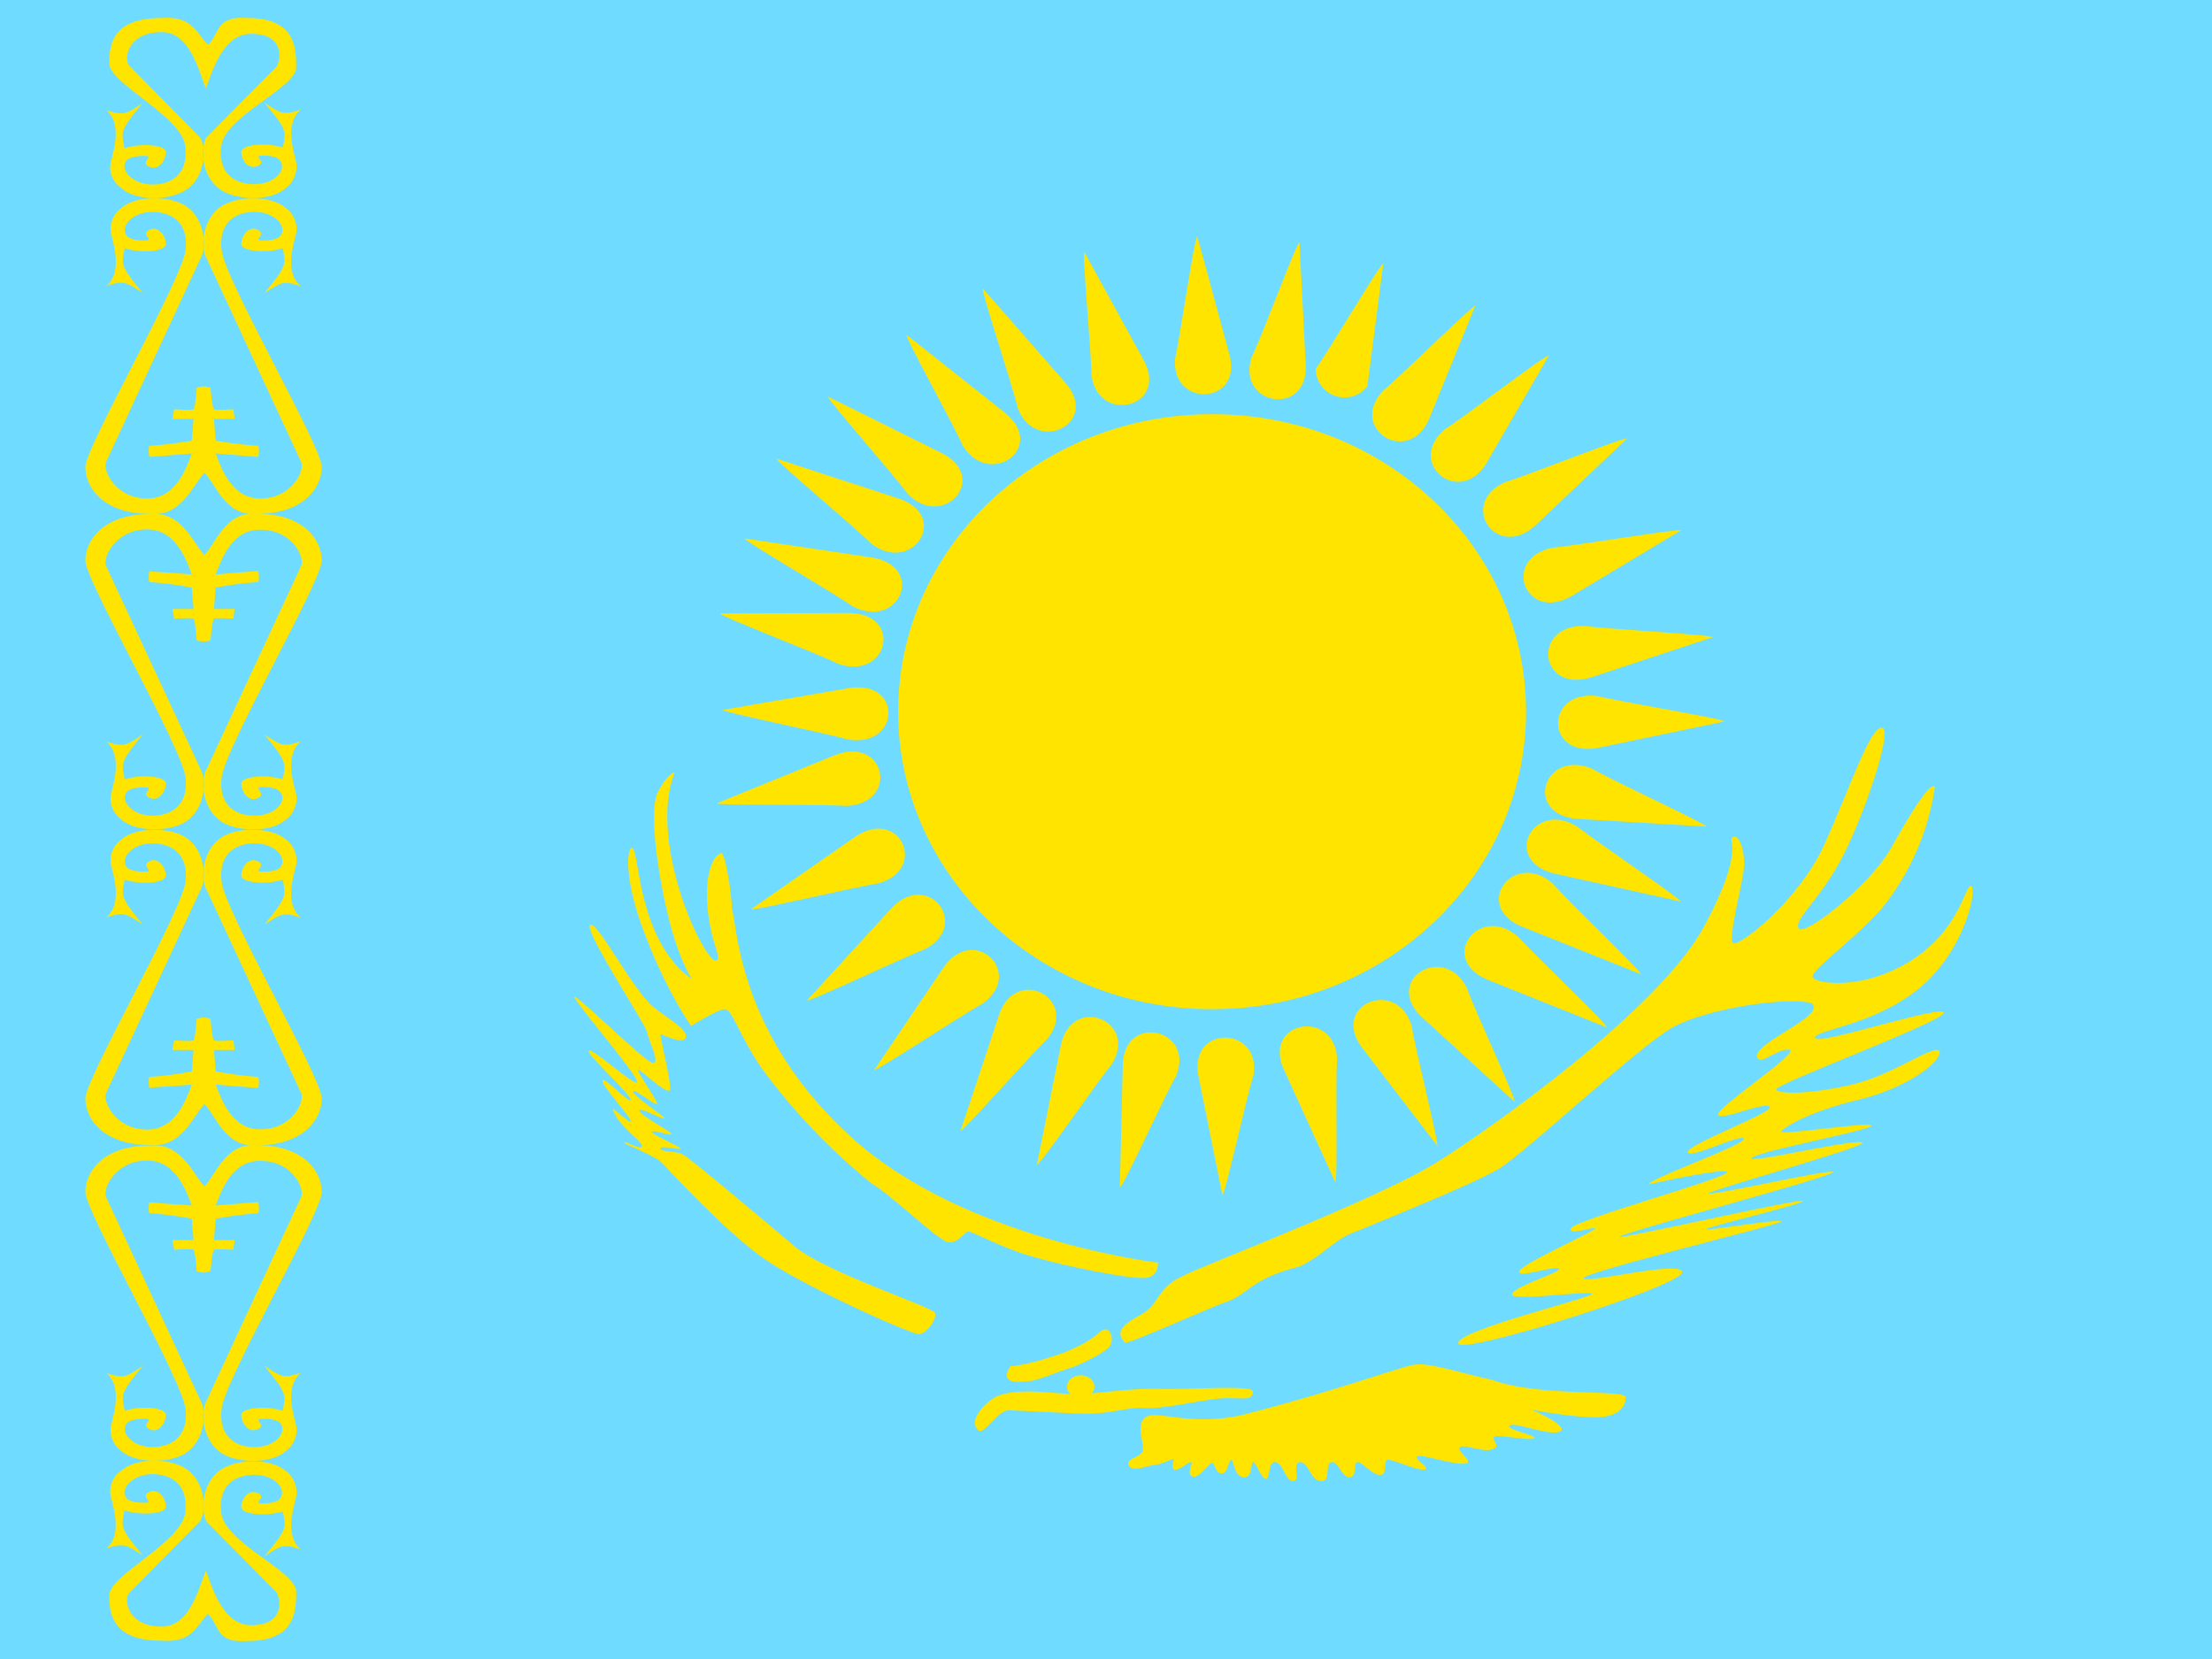
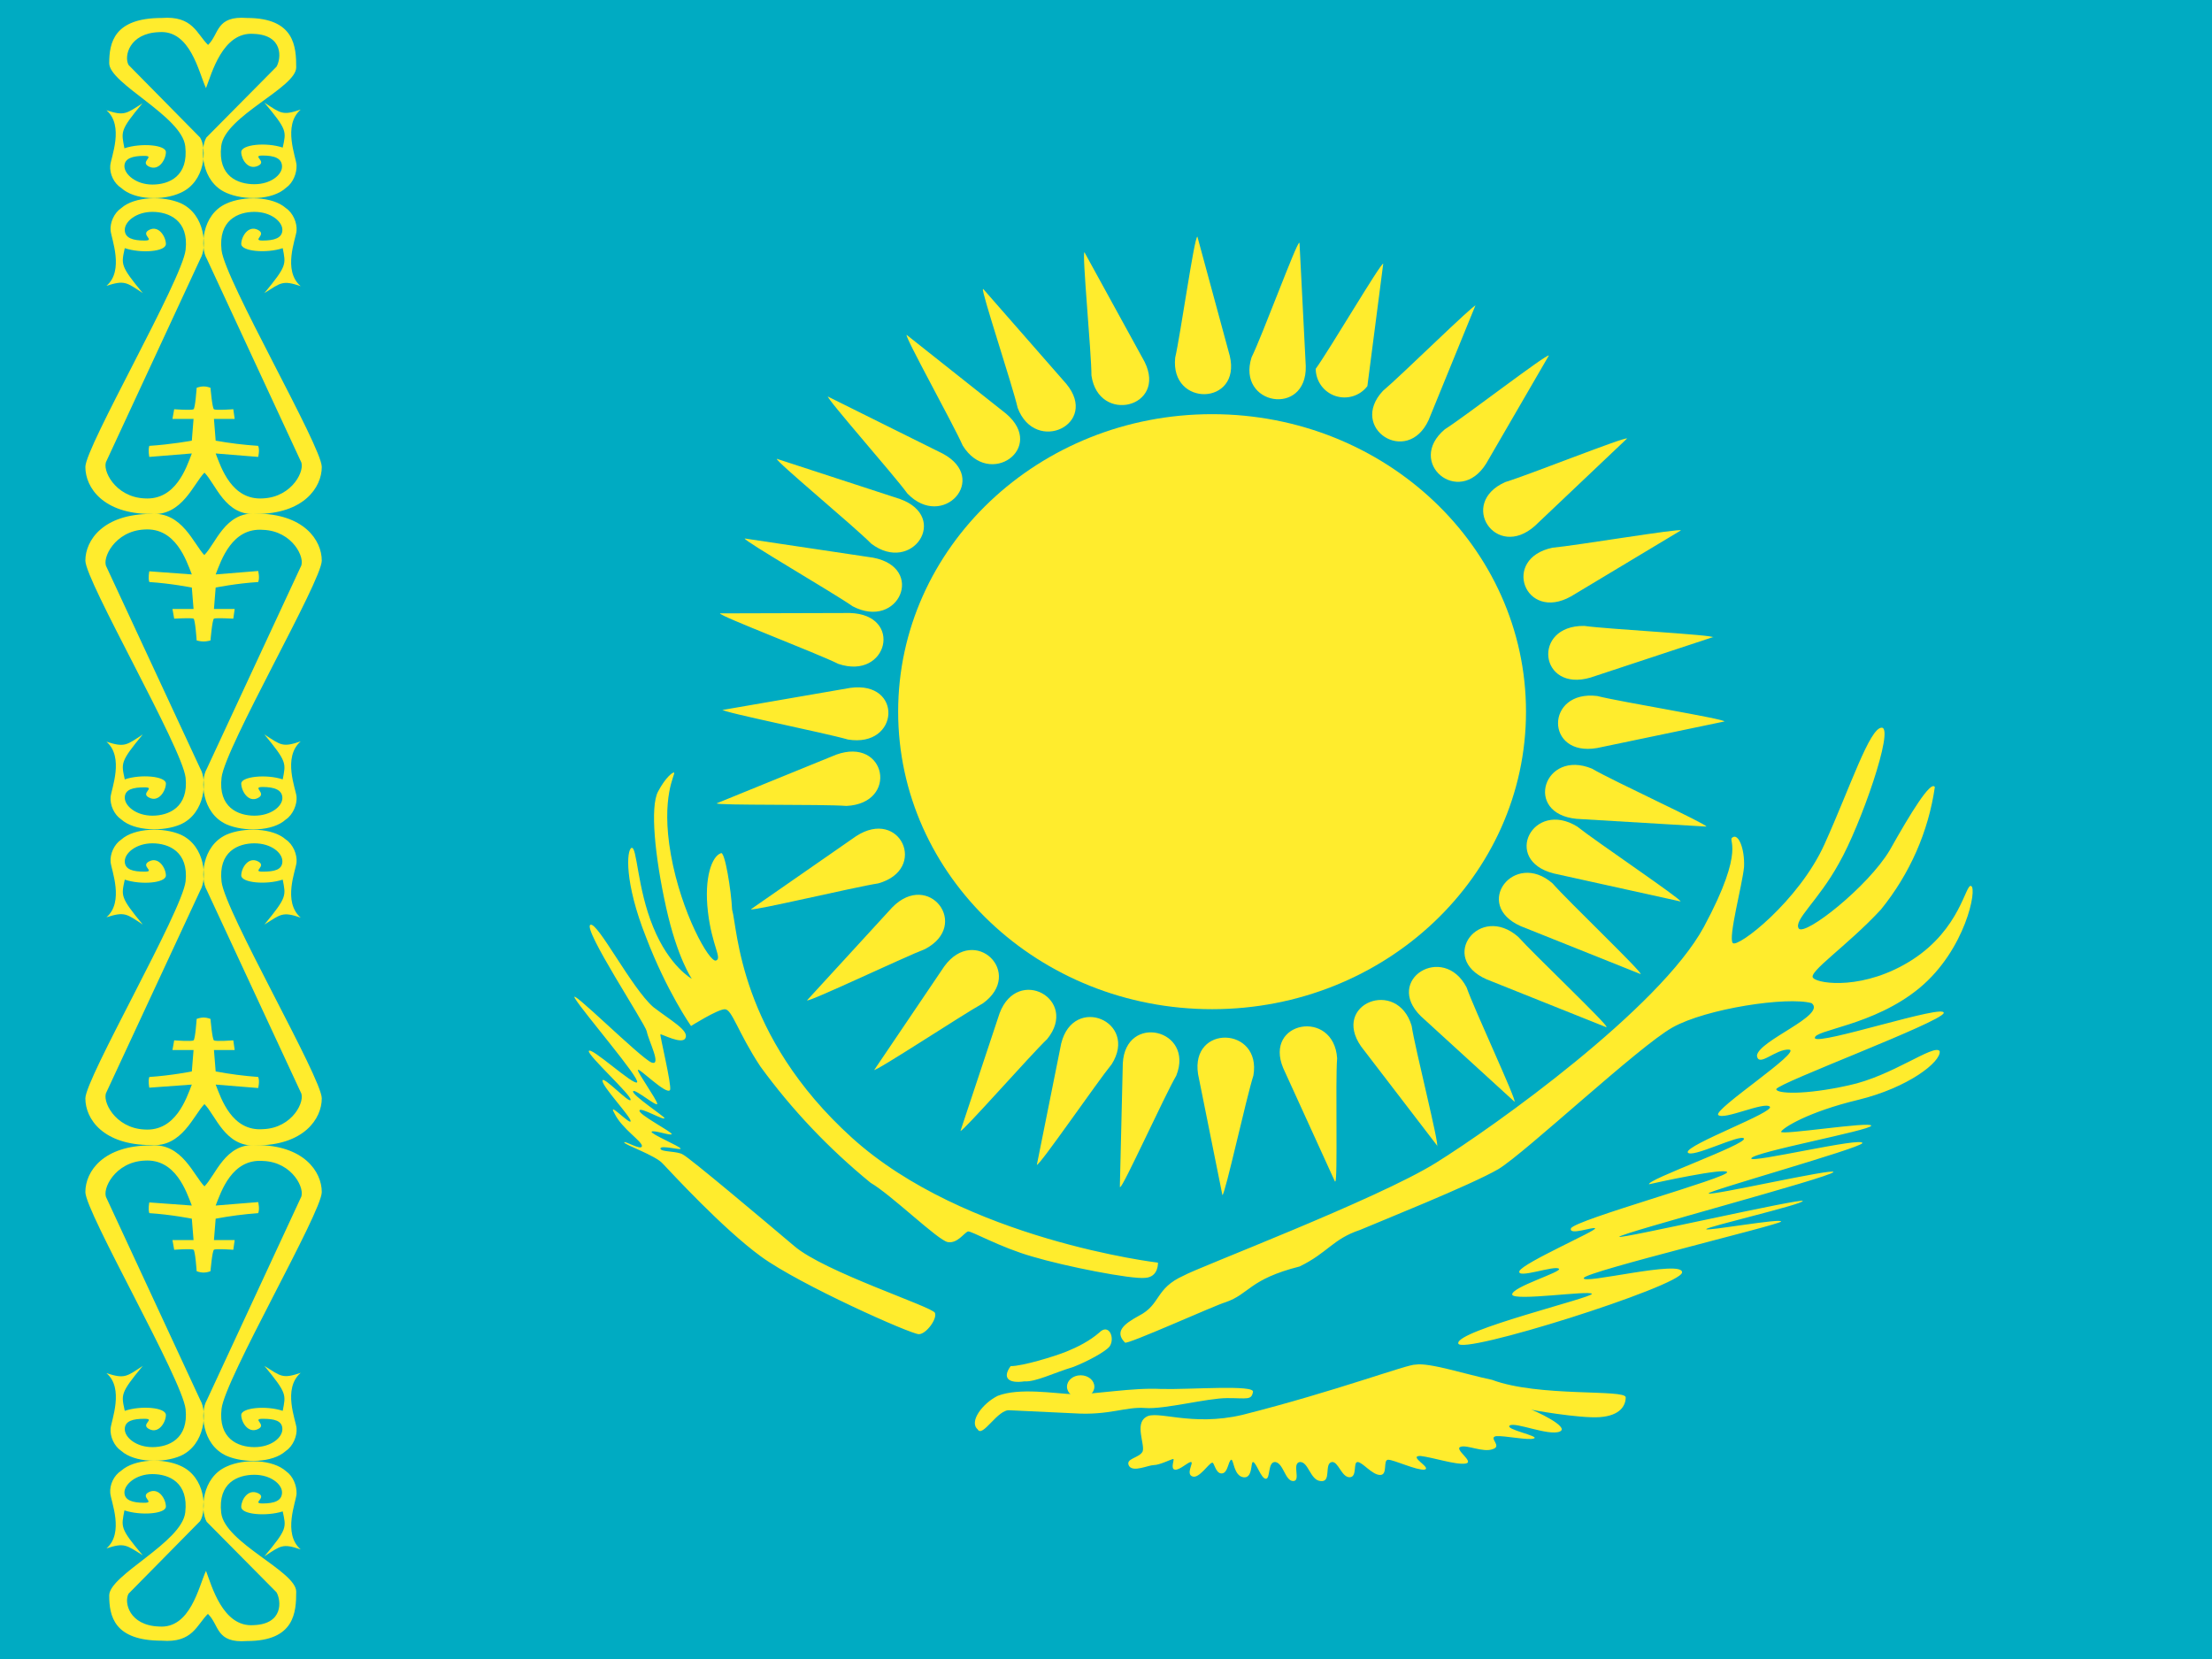
<svg xmlns="http://www.w3.org/2000/svg" id="flag-icons-kz" viewBox="0 0 640 480">
  <g fill-rule="evenodd">
-     <path fill="#6fdcff" d="M0 0h640v480H0z" />
-     <g fill="#ffe400">
+     <path fill="#00abc2" d="M0 0h640v480H0z" />
+     <g fill="#ffec2d">
      <path d="M60.2 467c3.3 3.2 2.2 8.5 11.3 7.8 13.8 0 14.2-8.4 14.2-14.3S65 446.4 64 437.7c-1-8.7 4.8-11 9.6-11 4.7 0 8 2.7 8 5.1S79.4 435 76 435s1.5-1.7-1.4-3-4.8 2-4.8 4c0 2.2 7.2 2.8 12 1.3 1 4.7 1.4 5-5.3 13 4.8-3.1 5.2-3.8 10.5-2-5.3-4.6-1.3-13.8-1.2-16.1s-1-5.1-3-6.5c-3.9-3.5-12.2-3.7-17.2-1.4-7.3 3.2-7.7 12.8-5.8 16L80 460.7c1.4 2.4 2 9.2-6.6 9.5-9 .7-12.2-11.6-13.8-15.7-2.1 4.5-4.5 16.8-13.6 16.1-8.6-.3-10.2-7-8.8-9.5l20.7-21c2-3.2 1.6-12.8-5.7-16-5-2.3-13.3-2-17.1 1.4-2.2 1.4-3.4 4.1-3.2 6.5s4.1 11.5-1.1 16c5.2-1.7 5.7-1 10.5 2-6.7-7.9-6.2-8.2-5.3-13 4.8 1.6 12 1 12-1.1s-2-5.6-4.9-4.2c-2.8 1.4 2 3.1-1.4 3.1-3.3 0-5.7-.7-5.7-3s3.3-5.3 8.1-5.3 10.5 2.4 9.5 11.1-22 18.1-22 24c0 6 1.4 13.1 15.2 13.1 9 .7 10.1-4.6 13.4-7.8z" />
      <path d="M59.1 343.3c3.3-3.2 6-12.6 15-12 13.8 0 19 7.7 19 13.6 0 5.9-28 54-29 62.7-1 8.7 4.8 11.1 9.5 11.1 4.8 0 8.1-2.7 8.1-5.2s-2.4-3-5.7-3 1.4 1.7-1.4 3-4.8-2-4.8-4.1c0-2.1 7.2-2.8 12-1.2.9-4.7 1.3-5-5.3-13 4.8 3 5.2 3.8 10.5 2-5.3 4.6-1.4 13.7-1.2 16s-1 5.2-3.1 6.6c-3.8 3.5-12.2 3.6-17.2 1.4-7.2-3.3-7.6-12.8-5.7-16L87 346.6c1.5-2.4-2.3-10.4-10.9-10.7-9-.7-12.1 8.8-13.7 12.9l12.3-1s.5 2 0 3.2a110 110 0 0 0-12.3 1.6l-.5 6.2h6l-.4 2.8s-5.1-.4-5.6 0c-.5.3-1 6.2-1 6.2s-1 .4-2 .4-2-.4-2-.4-.4-5.9-.9-6.2c-.5-.4-5.6 0-5.6 0l-.5-2.8H56l-.5-6.2s-6-1.2-12.3-1.6c-.4-1.2 0-3.1 0-3.1l12.3.9c-1.6-4.1-4.7-13.6-13.7-13-8.6.4-12.4 8.4-11 10.8L58 405.2c1.9 3.1 1.5 12.7-5.7 16-5 2.2-13.4 2-17.2-1.4-2.1-1.4-3.3-4.2-3.1-6.5s4-11.6-1.2-16c5.3 1.7 5.8 1 10.5-2.1-6.6 8-6.2 8.3-5.2 13 4.7-1.6 11.9-1 11.9 1.2 0 2-2 5.5-4.8 4.1-2.8-1.4 2-3-1.4-3-3.3 0-5.7.6-5.7 3s3.3 5.2 8 5.2 10.5-2.4 9.6-11c-1-8.7-29-57-29-62.8 0-6 5.2-13.5 19-13.5 9-.7 12.3 8.7 15.5 11.9z" />
      <path d="M59.1 319.4c3.3 3.2 6 12.6 15 12 13.8 0 19-7.7 19-13.6 0-5.9-28-54-29-62.7-1-8.7 4.8-11.1 9.5-11.1 4.8 0 8.1 2.7 8.1 5.2s-2.4 3-5.7 3 1.4-1.6-1.4-3-4.8 2-4.8 4.1c0 2.1 7.2 2.8 12 1.2.9 4.7 1.3 5-5.3 13 4.8-3 5.2-3.8 10.5-2-5.3-4.6-1.4-13.7-1.2-16s-1-5.2-3.1-6.6c-3.8-3.4-12.2-3.6-17.2-1.4-7.2 3.3-7.6 12.8-5.7 16L87 316c1.5 2.4-2.3 10.4-10.9 10.7-9 .7-12.1-8.8-13.7-12.9l12.3 1s.5-2 0-3.2a110 110 0 0 1-12.3-1.6l-.5-6.2h6l-.4-2.8s-5.1.4-5.6 0c-.5-.3-1-6.2-1-6.2s-1-.4-2-.4-2 .4-2 .4-.4 5.9-.9 6.2c-.5.4-5.6 0-5.6 0l-.5 2.8H56l-.5 6.2s-6 1.2-12.3 1.6c-.4 1.2 0 3.1 0 3.1l12.3-.9c-1.6 4.1-4.7 13.6-13.7 13-8.6-.4-12.4-8.4-11-10.8L58 257.5c1.9-3.2 1.5-12.7-5.7-16-5-2.2-13.4-2-17.2 1.4-2.1 1.4-3.3 4.2-3.1 6.5s4 11.5-1.2 16c5.3-1.7 5.8-1 10.5 2.1-6.6-8-6.2-8.3-5.2-13 4.7 1.6 11.9 1 11.9-1.2 0-2-2-5.5-4.8-4.1-2.8 1.4 2 3-1.4 3-3.3 0-5.7-.6-5.7-3s3.3-5.2 8-5.2 10.5 2.4 9.6 11c-1 8.7-29 57-29 62.8 0 6 5.2 13.5 19 13.5 9 .7 12.3-8.7 15.5-11.9z" />
      <path d="M59.1 160.6c3.3-3.2 6-12.6 15-12 13.8 0 19 7.7 19 13.6 0 5.9-28 54-29 62.8-1 8.6 4.8 11 9.5 11 4.8 0 8.1-2.7 8.1-5.1s-2.4-3.2-5.7-3.2 1.4 1.8-1.4 3.2-4.8-2.1-4.8-4.2c0-2 7.2-2.8 12-1.2.9-4.7 1.3-5-5.3-13 4.8 3.1 5.2 3.8 10.5 2-5.3 4.6-1.4 13.8-1.2 16s-1 5.2-3.1 6.6c-3.8 3.5-12.2 3.6-17.2 1.4-7.2-3.3-7.6-12.8-5.7-16L87 164c1.5-2.4-2.3-10.4-10.9-10.7-9-.7-12.1 8.8-13.7 12.9l12.3-1s.5 2 0 3.2c-6.4.4-12.3 1.6-12.3 1.6l-.5 6.2h6l-.4 2.8s-5.1-.3-5.6 0-1 6.3-1 6.3-1 .3-2 .3-2-.3-2-.3-.4-6-.9-6.3c-.5-.3-5.6 0-5.6 0l-.5-2.8H56l-.5-6.2s-6-1.2-12.3-1.6c-.4-1.2 0-3.1 0-3.1l12.3.9c-1.6-4.1-4.7-13.6-13.7-13-8.6.4-12.4 8.4-11 10.8L58 222.5c1.9 3.2 1.5 12.7-5.7 16-5 2.2-13.4 2-17.2-1.4-2.1-1.4-3.3-4.2-3.1-6.5s4-11.5-1.2-16c5.3 1.7 5.8 1 10.5-2.1-6.6 8-6.2 8.3-5.2 13 4.7-1.6 11.9-.9 11.9 1.2 0 2-2 5.5-4.8 4.1-2.8-1.3 2-3-1.4-3-3.3 0-5.7.6-5.7 3s3.3 5.2 8 5.2 10.5-2.4 9.6-11c-1-8.7-29-56.9-29-62.8 0-5.9 5.2-13.5 19-13.5 9-.7 12.3 8.7 15.5 12z" />
      <path d="M59.1 136.7c3.3 3.2 6 12.7 15 12 13.8 0 19-7.7 19-13.6 0-5.9-28-54-29-62.7-1-8.7 4.8-11.1 9.5-11.1 4.8 0 8.1 2.8 8.1 5.2s-2.4 3.1-5.7 3.1 1.4-1.7-1.4-3.1-4.8 2-4.8 4.1c0 2.1 7.2 2.8 12 1.2.9 4.7 1.3 5-5.3 13 4.8-3 5.2-3.8 10.5-2-5.3-4.5-1.4-13.7-1.2-16s-1-5.2-3.1-6.6c-3.8-3.4-12.2-3.6-17.2-1.3-7.2 3.2-7.6 12.8-5.7 15.9L87 133.4c1.5 2.4-2.3 10.4-10.9 10.8-9 .6-12.1-8.8-13.7-13l12.3 1s.5-2 0-3.2a111.5 111.5 0 0 1-12.3-1.5l-.5-6.3h6l-.4-2.8s-5.1.4-5.6 0c-.5-.3-1-6.2-1-6.2s-1-.4-2-.4-2 .4-2 .4-.4 5.9-.9 6.2c-.5.4-5.6 0-5.6 0l-.5 2.8H56l-.5 6.3s-6 1.1-12.3 1.5c-.4 1.3 0 3.2 0 3.2l12.3-1c-1.6 4.2-4.7 13.6-13.7 13-8.6-.4-12.4-8.4-11-10.8L58 74.8c1.9-3.1 1.5-12.7-5.7-16-5-2.2-13.4-2-17.2 1.4-2.1 1.4-3.3 4.2-3.1 6.5s4 11.6-1.2 16c5.3-1.7 5.8-1 10.5 2.1-6.6-8-6.2-8.3-5.2-13 4.8 1.6 11.9 1 11.9-1.2 0-2-2-5.5-4.8-4.1-2.8 1.4 2 3.1-1.4 3.1-3.3 0-5.7-.7-5.7-3.1s3.3-5.2 8-5.2 10.6 2.4 9.6 11c-1 8.7-29 57-29 62.8 0 6 5.2 13.6 19 13.6 9 .7 12.3-8.8 15.5-12z" />
      <path d="M60.2 13c3.3-3.2 2.2-8.5 11.3-7.8 13.8 0 14.2 8.4 14.2 14.3S65 33.6 64 42.3c-1 8.7 4.8 11 9.6 11 4.7 0 8-2.7 8-5.1S79.4 45 76 45s1.5 1.7-1.4 3-4.8-2-4.8-4c0-2.2 7.2-2.9 12-1.3 1-4.7 1.4-5-5.3-13 4.8 3.1 5.2 3.8 10.5 2-5.3 4.6-1.3 13.8-1.2 16.1s-1 5.1-3 6.5c-4 3.7-12.3 3.7-17.3 1.5-7.3-3.2-7.7-12.8-5.8-16L80 19.3c1.4-2.4 2-9.2-6.6-9.5-9-.7-12.2 11.6-13.8 15.7C57.5 21 55.1 8.6 46 9.3c-8.6.3-10.2 7-8.8 9.5l20.7 21c2 3.2 1.6 12.8-5.7 16-5 2.3-13.3 2.1-17.1-1.4-2.2-1.4-3.4-4.1-3.2-6.5s4.1-11.5-1.1-16c5.2 1.7 5.7 1 10.4-2-6.6 7.9-6.1 8.2-5.2 13 4.8-1.6 12-1 12 1.1s-2 5.6-4.9 4.2c-2.8-1.4 2-3.1-1.4-3.1-3.3 0-5.7.7-5.7 3s3.3 5.3 8.1 5.3 10.5-2.4 9.5-11.1-22-18.1-22-24c0-6 1.4-13.1 15.2-13.1 9-.7 10.1 4.6 13.4 7.8z" />
    </g>
-     <g fill="#ffe400" transform="translate(-194.7 8.3) scale(1.0673)">
+     <g fill="#ffec2d" transform="translate(-194.7 8.3) scale(1.0673)">
      <rect width="170.2" height="161.3" x="425.9" y="104.5" rx="85.1" ry="80.7" />
      <path d="M507 56.4c-.8 0-4.6 26.8-6 32.8-1.4 13.5 18 13 14.8-.5L507 56.3zm6.8 259.8c.7 0 6.5-26.5 8.4-32.4 2.3-13.3-17.1-14-15-.4l6.6 32.8zM378.2 184.6c0 .7 27.9 6.3 34.1 8.1 14 2.3 15-16 .6-14l-34.7 6zm271.7 3.2c0-.7-28.2-5.3-34.5-6.9-14.1-1.7-14.2 16.6 0 14.1l34.5-7.2zM406.8 99.6c-.5.5 17.9 21.3 21.6 26.4 9.6 10 22.3-4 9.6-10.8l-31.2-15.5zm211.1 171c.5-.5-19.7-19.7-23.9-24.4-10.5-9.2-21.8 5.7-8.6 11.5l32.5 13zm-169-200c-.6.3 8 26.1 9.4 32.2 4.8 12.7 22.2 4.4 13.2-6.5L449 70.6zM572 303c.7-.3-6-26.6-6.9-32.7-3.9-13-21.8-6-13.7 5.6l20.7 27zm30.3-214.4c-.6-.5-22.8 16.6-28.2 20-10.7 9 3.8 21.2 11.2 9.3l17-29.3zm-183 193.7c.5.5 24-15 29.6-18.1 11.3-8.2-2.2-21.4-10.5-10l-19 28.1zm-35-144.1c-.3.6 24 14.7 29.3 18.4 12.5 6.5 19.8-10.5 5.5-13.2l-34.8-5.2zM638 236.6c.3-.6-23-16.3-28-20.3-12-7.4-20.5 9.1-6.4 12.7l34.4 7.6zM557.4 63.7c-.7-.2-14.6 23.4-18.3 28.5a7.8 7.8 0 0 0 14 4.7l4.3-33.2zM463.5 308c.7.3 16.3-22.4 20.3-27.3 7.3-11.6-10.4-19-13.7-5.6l-6.6 32.9zM386 238.7c.3.6 28-6 34.5-7 13.6-3.8 6-20.6-6-12.8L386 238.7zM638.1 136c-.2-.6-28.3 4.1-34.8 4.7-14 2.9-7.5 20.2 5 13.2l29.8-17.9z" />
      <path d="M534.6 58.1c-.7-.1-10.1 25.4-12.9 31-4.1 13 15 16.2 14.7 2.4L534.7 58zM486.1 314c.7.2 12-24.7 15.2-30.2 5-12.6-13.8-17-14.5-3.3L486 314zm-9.7-253.4c-.7.2 1.9 27.2 1.9 33.4 1.9 13.3 20.6 8.7 14.4-3.7l-16.3-29.7zm68 251.9c.7-.1 0-27.2.5-33.4-.9-13.5-20-10.1-14.6 2.7l14 30.7zM428.2 83c-.6.4 12.7 24.3 15.2 30 7.2 11.7 22.7.7 11.8-8.6l-27-21.4zM593 290.9c.6-.4-11-25.2-13-31-6.3-12.1-22.5-2.1-12.4 7.8l25.4 23.2zM393 116.6c-.4.6 21.1 18.4 25.6 23 11.1 8.4 21.4-7.2 7.8-12.1L393 116.6zm234.2 139.7c.4-.6-19.7-19.8-23.9-24.6-10.4-9.1-21.8 5.8-8.6 11.6l32.5 13zm-249.6-97.8c-.2.7 26.3 10.8 32.1 13.7 13.4 4.5 17.7-13.4 3.1-13.8l-35.2.1zM645 216.3c.3-.6-25.4-12.4-31-15.7-13-5.4-18.7 12.2-4.2 13.6l35.2 2.1zM376.7 210c.1.6 28.7.2 35.2.7 14.2-.7 10.8-18.8-2.8-13.9L376.7 210zm270.2-45c0-.7-28.6-2.2-35-3.1-14.3-.2-12.2 18.1 1.7 14l33.3-11zm-245.7 98.4c.4.6 26-11.6 32-13.9 12.4-6.5 1-21.4-8.9-11.3l-23.1 25.2zm222.3-152.3c-.4-.6-26.7 9.9-33 11.8-12.9 5.7-2.6 21.3 8 11.9l25-23.7zM442.8 298.8c.6.3 18.9-20.5 23.5-24.9 8.7-10.7-8-20-12.9-7l-10.6 31.9zM582.5 75c-.5-.4-20.3 19.1-25.2 23.2-9.4 10.1 6.6 20.5 12.4 7.9L582.4 75z" />
      <g transform="matrix(2.1824 0 0 2.0629 -405 -272.6)">
        <path d="M360.1 247.9c.7 2.5.8 16.5 14.9 30 14 13.4 38 16.4 38 16.4s.1 1.9-1.6 2c-1.7.2-9.9-1.5-14-2.8-4-1.2-7.6-3.4-8-3.3-.5.2-1.3 1.6-2.5 1.4s-7-6.2-9.6-7.8a80.6 80.6 0 0 1-13.7-15.3c-2.8-4.5-3.5-7.5-4.4-7.5s-4.2 2.2-4.2 2.2-3-4.5-5.6-11.7c-2.7-7.2-2.4-11.4-1.8-11.7.7-.3.7 5.3 2.7 10.4 2 5.2 4.8 6.8 4.8 6.8s-1.8-2.7-3.2-9.4-2-13.2-1-15.2 1.9-2.6 2-2.5c.2.2-1.7 3.1-.4 10.8s4.8 14.2 5.6 13.9c.8-.3-.5-1.9-1-6.4s.5-7.3 1.6-7.7c.5-.4 1.3 5 1.4 7.4zm-9.8 12.8c-2.7-2.5-6.9-11.2-7.8-10.8-1 .5 6.8 13 7 14 .2 1.2 1.9 4.6.6 4.1s-10.6-10.3-9.5-8.4 8.1 10.5 7.7 11-5.8-4.8-6-4.1c-.1.6 5.3 5.8 5.2 6.4s-3.5-3.3-3.5-2.5 3.5 4.7 3.5 5.3-3-2.8-2-1c.9 2 3.5 3.7 3.4 4.3s-2.2-.8-2.2-.5c0 .3 3.9 1.7 4.8 2.8 1 1.1 7.4 8.5 12.2 12.2s18.6 10.2 19.6 10.2c.9 0 2.3-2 2-2.8-.3-.8-13.8-5.4-17.5-8.8-3.8-3.4-13-11.6-13.8-12-.7-.5-2.8-.3-2.8-.8s2.7.3 2.5 0c-.1-.3-3.7-1.9-3.6-2.2.2-.3 2.5.6 2.5.3s-4.2-2.6-4-3.1c.1-.5 3.1 1.4 3.1 1 0-.2-4-3-3.9-3.5.1-.5 3.1 2.2 3 1.6s-2.4-4-2.4-4.4c0-.5 3.6 3.4 4 2.6.2-.7-1.3-7.2-1.2-7.3s2.7 1.4 3.1.5c.5-1-1.8-2.3-4-4.1zm46.1 49.2c-1.9.3-2.8-.4-1.7-2 1.5 0 5.5-1.3 6.9-1.9s2.9-1.4 4.1-2.5c1.2-1.3 2 .7 1.3 1.8-.5.7-2.8 2-4.5 2.7-2.5.8-4.7 2-6.1 1.9zm12.5-5.1c-1.3-1.4-.2-2.4 1.7-3.5 2.8-1.5 2-3.6 5.6-5.3 1.6-1 24-10 31.3-14.8s27.8-20.3 33.3-31c5.4-10.6 2.8-11.4 3.6-11.8.7-.5 1.5 1.5 1.4 3.9-.2 2.3-2 9.3-1.4 10s8.2-5.5 11.4-13 5.6-15.3 7.1-15.3c1.6 0-2.6 12.8-5.3 17.8-2.6 5-5.7 7.5-5 8.6.8 1 8.6-5.5 11.3-10.3 2.6-4.9 5.1-9.2 5.6-8.3a34 34 0 0 1-6.7 16.1c-4.2 4.8-9.2 8.3-8.4 9 .7.8 6.4 1.6 12.3-2.4 6-4.1 6.6-10 7.3-9.7.8.3-.7 8.4-6.4 13.4s-13.2 5.5-13 6.6c.4 1 16.3-4.6 16-3.3-.3 1.2-20.6 9.2-20.8 10 0 .6 3.5.8 9-.5 5.4-1.2 10.6-5.5 11.3-4.5.2 1.4-3.9 4.8-10.1 6.4-6.3 1.6-9.4 3.7-9.6 4.2-.1.5 11.2-1.4 11.2-.8s-14.8 3.5-14.9 4.3c-.2.7 14-2.9 13.8-2-.4.7-19.3 6.3-19.1 6.6.1.4 15.8-3.4 15.5-2.8-.4.7-26.4 8-26.6 8.5-.2.4 23-5.2 22.8-4.7s-12 3.4-12 3.7c0 .3 9.5-1.5 9.3-1-.1.4-24 6.5-24.5 7.4-.5 1 12.4-2.5 12.2-.7s-27.7 11-27.8 9.3c-.2-1.7 16.7-6 16.6-6.5-.2-.5-9.7 1-9.9.1-.1-1 6.3-3 5.8-3.4-.5-.5-5.3 1.4-4.9.3.5-1.1 9.6-5.3 9.4-5.6-.1-.3-3.3 1-3 0 .4-1.1 19.7-6.7 19.4-7.4-.3-.6-8.9 1.4-9.7 1.6-.3-.6 12-5.2 11.8-6-.4-.7-6.6 2.7-7 1.8-.2-1 10.9-5.3 10.2-6s-5.7 1.8-6.4 1.1 10.5-8.4 8.8-8.6c-1.7-.1-3.8 2.4-4 .8.2-2 8.7-5.3 6.8-6.9-3-.9-13.1.7-17.3 3.2s-18.2 16.4-21.6 18.6c-3.4 2.1-15 7-17.2 8-3.4 1.2-4 3-7.5 4.8-6.3 1.7-6.2 3.6-9.2 4.7-1.1.3-12.4 5.7-12.5 5.3zm-15.8 7c-1.9 1-3.6 3.4-2.5 4.4.6 1.2 2.5-2.7 4-2.5l8 .4c4.3.3 6.4-.9 8.8-.7s7.7-1.3 10.2-1.3 3 .3 3.2-.8c.3-1-7.8-.3-11.4-.4-3.6-.2-8.1.7-10.8.7-2.5-.1-6.8-.9-9.5.2z" />
        <rect width="3.4" height="3" x="401.7" y="309.1" rx="1.7" ry="1.5" />
        <path d="M445 307.7c1.7-.3 6.3 1.3 9.5 2 5.8 2.3 16.6 1.2 16.6 2.3s-.7 2.4-3.2 2.6-8.8-1-8.6-1 5 2.3 3.6 2.9-5.5-1.3-6.2-.8 3.8 1.4 3 1.7c-.6.3-3.7-.4-4.7-.3-1 .2.8 1.3-.4 1.7-1.2.5-3.2-.6-4-.3-.9.3 1.8 2 .6 2.2-1.2.2-4-.8-5.6-1-1.6 0 1.5 1.6.5 1.8-1 .1-3.8-1.3-4.5-1.3s0 2-1 2-2.2-1.7-2.8-1.7 0 2-1 2-1.4-2.1-2.2-2c-1 .2 0 2.7-1.4 2.5-1.3-.1-1.5-2.6-2.6-2.5-1 .2.2 2.5-.8 2.5s-1.2-2.3-2.2-2.5c-1-.1-.6 2.2-1.2 2.2s-1.2-2.2-1.6-2.2c-.3 0 0 2.2-1.2 2s-1.2-2.4-1.5-2.3c-.4.2-.4 1.8-1.2 1.8s-.9-1.6-1.2-1.4c-.4.1-1.6 2.1-2.4 1.8-.9-.3.2-1.9-.2-1.9s-1.4 1.1-2 1 0-1.4-.2-1.4-1.7.8-2.4.8-2.6 1-3.1.1c-.5-1 1.3-1 1.7-1.9.3-.9-1-3.6.4-4.5 1.3-1 5.6 1.3 12-.3 11.6-3.1 20.6-6.7 21.5-6.6z" />
      </g>
    </g>
  </g>
</svg>
